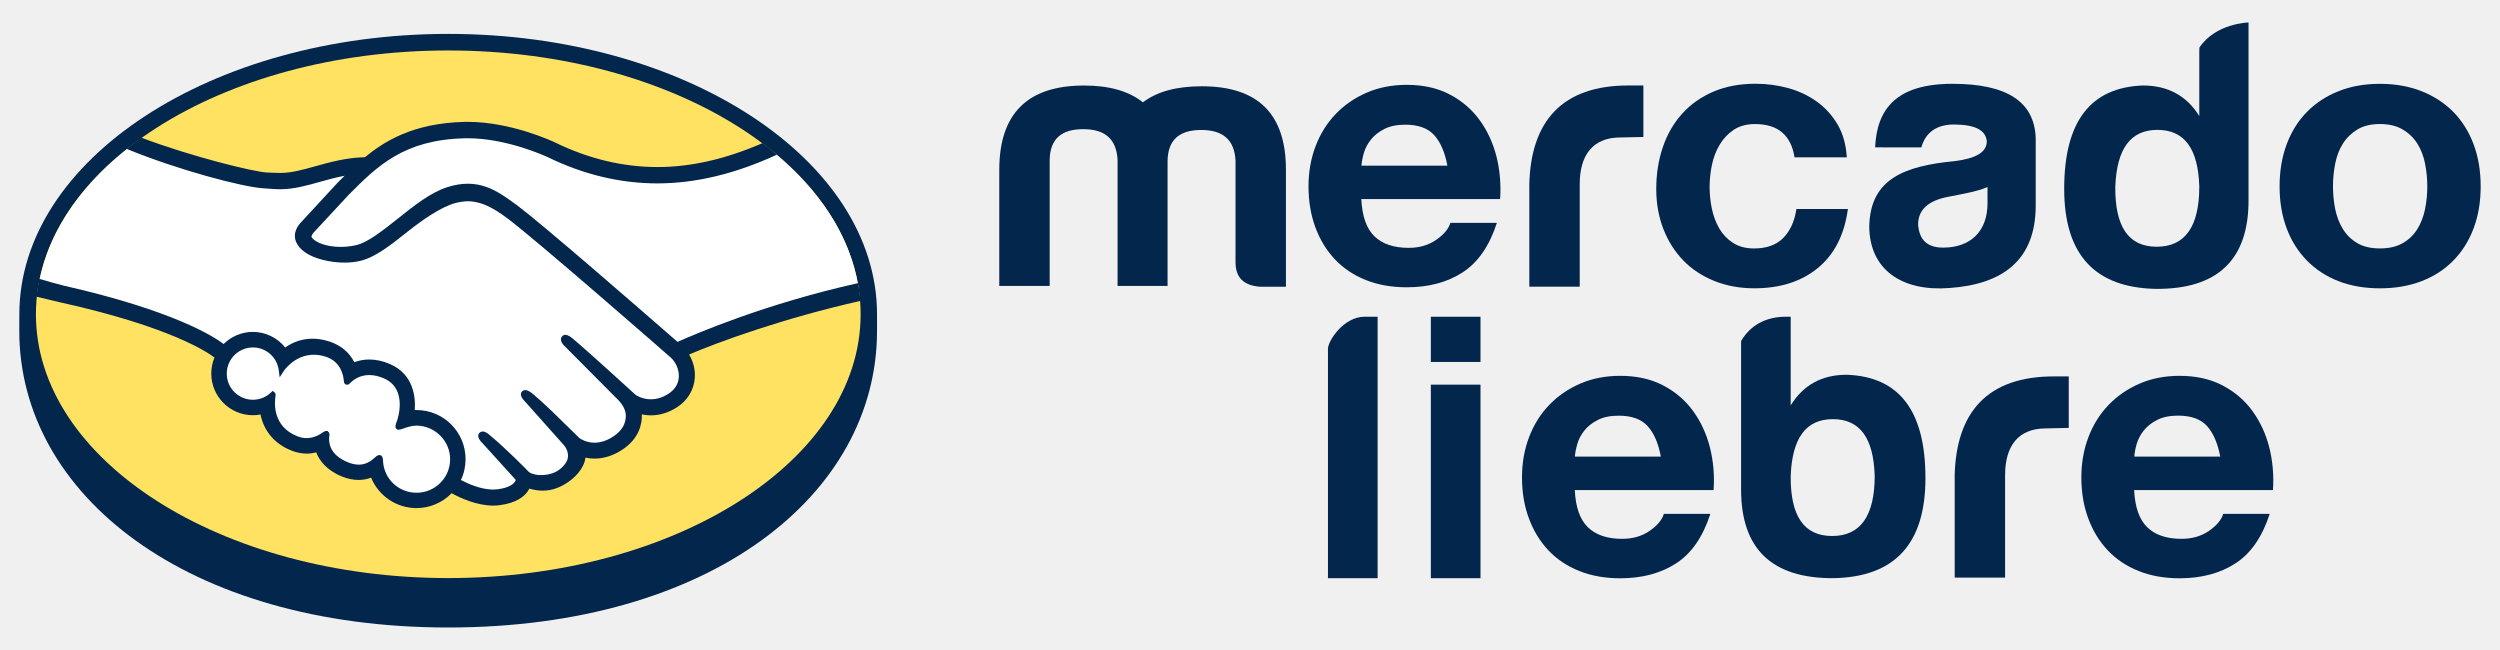
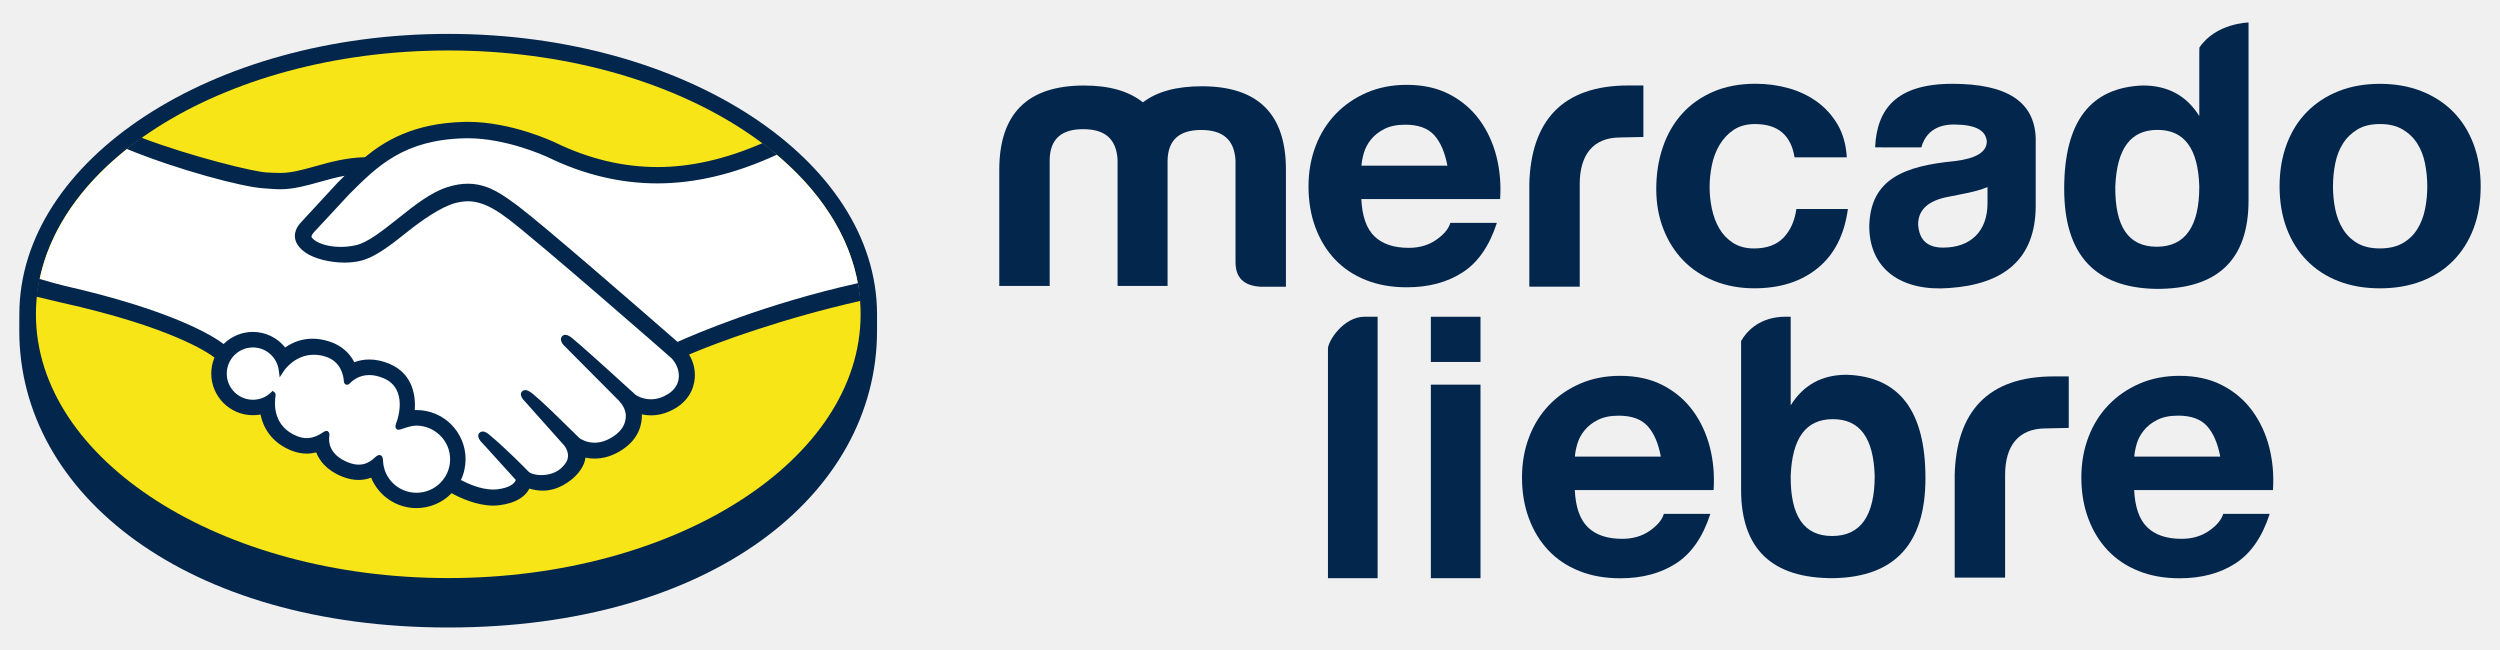
<svg xmlns="http://www.w3.org/2000/svg" version="1.1" id="Capa_1" x="0px" y="0px" viewBox="0 0 500 130" style="enable-background:new 0 0 500 130;" xml:space="preserve">
  <style type="text/css">
	.st0{fill:#03264C;}
- 	.st1{fill:hsl(49deg 100% 69%);}
+ 	.st1{fill:#f8e518;}
	.st2{fill:#FFFFFF;}
</style>
  <g id="g14">
    <g id="g20" transform="translate(329.6772,316.9189)">
      <path id="path22" class="st0" d="M-154.27-254.04c0-30.91-38.4-56.1-85.77-56.1c-47.37,0-85.77,25.19-85.77,56.1    c0,0.8-0.01,3-0.01,3.28c0,32.79,33.56,59.34,85.77,59.34c52.53,0,85.78-26.55,85.78-59.34V-254.04z" />
    </g>
    <g id="g24" transform="translate(325.6143,316.9531)">
      <path id="path26" class="st1" d="M-153.49-254.1c0,29.14-36.92,52.76-82.47,52.76c-45.55,0-82.47-23.62-82.47-52.76    c0-29.14,36.92-52.76,82.47-52.76C-190.41-306.86-153.49-283.24-153.49-254.1" />
    </g>
    <g id="g28" transform="translate(189.7051,337.5469)">
      <path id="path30" class="st2" d="M-127.43-291.34c-0.04,0.08-0.87,0.93-0.33,1.62c1.3,1.66,5.32,2.62,9.39,1.7    c2.42-0.54,5.52-3.01,8.53-5.4c3.26-2.59,6.49-5.18,9.74-6.21c3.44-1.09,5.64-0.63,7.1-0.18c1.6,0.48,3.47,1.53,6.47,3.78    c5.64,4.24,28.34,24.05,32.25,27.47c3.16-1.43,17.19-7.47,36.26-11.67c-1.66-10.17-7.84-19.47-17.22-27.08    c-13.07,5.49-29.04,8.35-44.67,0.73c-0.08-0.03-8.53-4.03-16.87-3.84c-12.39,0.29-17.76,5.65-23.44,11.33L-127.43-291.34z" />
    </g>
    <g id="g32" transform="translate(279.0542,306.6982)">
      <path id="path34" class="st2" d="M-144.56-235.56c-0.27-0.24-26.68-23.35-32.66-27.85c-3.46-2.6-5.39-3.26-7.41-3.52    c-1.05-0.14-2.51,0.06-3.52,0.34c-2.78,0.76-6.42,3.19-9.65,5.75c-3.35,2.66-6.5,5.17-9.43,5.83c-3.74,0.84-8.31-0.15-10.39-1.56    c-0.85-0.57-1.44-1.22-1.73-1.89c-0.77-1.79,0.65-3.21,0.88-3.45l7.29-7.88c0.85-0.85,1.7-1.69,2.57-2.53    c-2.35,0.31-4.53,0.91-6.64,1.5c-2.64,0.74-5.18,1.45-7.75,1.45c-1.07,0-6.82-0.94-7.91-1.24c-6.6-1.81-12.39-3.56-21.03-7.6    c-10.36,7.71-17.29,17.36-19.29,27.98c1.49,0.39,3.89,1.11,4.89,1.33c23.45,5.21,30.76,10.59,32.08,11.71    c1.43-1.59,3.5-2.61,5.81-2.61c2.6,0,4.93,1.31,6.35,3.32c1.34-1.06,3.2-1.97,5.59-1.97c1.09,0,2.22,0.2,3.36,0.59    c2.64,0.91,4.01,2.67,4.72,4.26c0.89-0.4,1.98-0.7,3.26-0.69c1.26,0,2.58,0.29,3.9,0.86c4.32,1.86,5,6.1,4.6,9.3    c0.31-0.04,0.62-0.05,0.93-0.05c5.13,0,9.29,4.17,9.29,9.3c0,1.59-0.41,3.08-1.11,4.39c1.39,0.78,4.95,2.56,8.07,2.16    c2.49-0.32,3.44-1.17,3.78-1.65c0.23-0.33,0.48-0.71,0.25-0.99l-6.62-7.35c0,0-1.09-1.03-0.73-1.43c0.37-0.41,1.04,0.18,1.52,0.58    c3.37,2.81,7.48,7.06,7.48,7.06c0.07,0.04,0.34,0.58,1.86,0.85c1.31,0.23,3.63,0.1,5.23-1.22c0.4-0.33,0.81-0.75,1.15-1.18    c-0.03,0.02-0.05,0.05-0.07,0.06c1.69-2.17-0.19-4.36-0.19-4.36l-7.73-8.67c0,0-1.1-1.02-0.73-1.43c0.34-0.36,1.05,0.18,1.53,0.58    c2.45,2.05,5.9,5.51,9.21,8.76c0.65,0.48,3.56,2.27,7.41-0.26c2.34-1.53,2.81-3.42,2.74-4.84c-0.16-1.88-1.63-3.22-1.63-3.22    l-10.55-10.61c0,0-1.11-0.95-0.72-1.43c0.32-0.4,1.05,0.18,1.52,0.58c3.36,2.81,12.46,11.15,12.46,11.15    c0.13,0.09,3.27,2.33,7.16-0.14c1.39-0.89,2.28-2.23,2.35-3.78C-142.66-233.95-144.56-235.56-144.56-235.56" />
    </g>
    <g id="g36" transform="translate(215.7334,290.0596)">
      <path id="path38" class="st2" d="M-132.42-205.47c-1.64-0.02-3.43,0.95-3.66,0.81c-0.13-0.09,0.1-0.74,0.25-1.12    c0.16-0.38,2.31-6.86-2.94-9.11c-4.02-1.73-6.47,0.21-7.32,1.09c-0.22,0.23-0.32,0.21-0.35-0.08c-0.08-1.17-0.6-4.33-4.07-5.38    c-4.96-1.52-8.14,1.94-8.95,3.19c-0.36-2.82-2.75-5.02-5.68-5.02c-3.18,0-5.76,2.57-5.76,5.75c0,3.18,2.58,5.75,5.76,5.75    c1.54,0,2.95-0.61,3.98-1.61c0.03,0.03,0.05,0.08,0.03,0.19c-0.24,1.42-0.69,6.6,4.73,8.7c2.17,0.84,4.02,0.22,5.55-0.86    c0.46-0.32,0.53-0.19,0.47,0.24c-0.2,1.33,0.05,4.18,4.04,5.8c3.04,1.23,4.84-0.03,6.01-1.12c0.51-0.47,0.65-0.39,0.68,0.33    c0.14,3.85,3.34,6.91,7.23,6.91c4,0,7.24-3.23,7.25-7.23C-125.18-202.23-128.42-205.43-132.42-205.47" />
    </g>
    <g id="g40" transform="translate(215.7334,272.79)">
      <path id="path42" class="st0" d="M-132.42-174.24c-3.63,0-6.57-2.82-6.71-6.41c-0.01-0.31-0.04-1.13-0.73-1.13    c-0.29,0-0.53,0.17-0.82,0.43c-0.8,0.74-1.81,1.49-3.3,1.49c-0.67,0-1.4-0.16-2.17-0.47c-3.83-1.55-3.88-4.18-3.72-5.24    c0.04-0.28,0.05-0.57-0.14-0.81l-0.23-0.21h-0.24c-0.2,0-0.39,0.08-0.67,0.27c-1.11,0.78-2.17,1.15-3.25,1.15    c-0.59,0-1.2-0.12-1.82-0.35c-5.04-1.96-4.64-6.72-4.4-8.15c0.04-0.29-0.04-0.51-0.22-0.66l-0.36-0.29l-0.33,0.32    c-0.98,0.95-2.27,1.46-3.62,1.46c-2.89,0-5.24-2.35-5.23-5.23c0-2.89,2.35-5.23,5.24-5.23c2.61,0,4.83,1.96,5.16,4.57l0.18,1.41    l0.77-1.19c0.09-0.14,2.2-3.34,6.09-3.33c0.74,0,1.5,0.12,2.27,0.36c3.1,0.95,3.63,3.76,3.71,4.93c0.05,0.68,0.54,0.71,0.64,0.71    c0.27,0,0.47-0.17,0.6-0.32c0.59-0.61,1.86-1.62,3.85-1.62c0.91,0,1.88,0.22,2.89,0.65c4.93,2.11,2.69,8.37,2.67,8.44    c-0.42,1.04-0.44,1.5-0.04,1.76l0.19,0.09h0.14c0.22,0,0.5-0.1,0.96-0.25c0.67-0.23,1.68-0.58,2.63-0.58h0    c3.71,0.04,6.73,3.06,6.72,6.73C-125.7-177.25-128.72-174.24-132.42-174.24 M-80.22-204.41c-8.14-7.1-26.94-23.45-32.03-27.27    c-2.91-2.19-4.89-3.34-6.64-3.86c-0.78-0.24-1.87-0.51-3.26-0.51c-1.3,0-2.69,0.23-4.14,0.7c-3.29,1.04-6.57,3.65-9.74,6.17    l-0.16,0.13c-2.96,2.35-6.01,4.78-8.32,5.29c-1.01,0.23-2.04,0.35-3.08,0.35c-2.59,0-4.91-0.75-5.78-1.86    c-0.14-0.18-0.05-0.48,0.29-0.91l0.04-0.06l7.16-7.71c5.61-5.61,10.9-10.9,23.09-11.18c0.2,0,0.41-0.01,0.61-0.01    c7.59,0,15.17,3.4,16.02,3.79c7.12,3.47,14.46,5.23,21.84,5.24c7.69,0,15.63-1.9,23.98-5.75c-0.93-0.78-1.9-1.55-2.9-2.3    c-7.33,3.18-14.32,4.79-21.05,4.78c-6.88-0.01-13.76-1.66-20.44-4.92c-0.35-0.17-8.73-4.12-17.44-4.12c-0.23,0-0.46,0-0.69,0.01    c-10.24,0.24-16.01,3.88-19.88,7.06c-3.77,0.09-7.03,1-9.92,1.81c-2.58,0.72-4.81,1.34-6.99,1.34c-0.9,0-2.51-0.08-2.66-0.09    c-2.5-0.08-15.11-3.17-25.14-6.96c-1.02,0.72-2.01,1.47-2.97,2.23c10.48,4.3,23.23,7.62,27.25,7.88c1.12,0.07,2.31,0.2,3.51,0.2    c2.66,0,5.32-0.75,7.89-1.47c1.52-0.43,3.2-0.89,4.96-1.23c-0.47,0.46-0.94,0.93-1.41,1.4l-7.27,7.87c-0.57,0.58-1.81,2.12-1,4.02    c0.33,0.77,0.99,1.5,1.91,2.12c1.73,1.17,4.84,1.96,7.72,1.96c1.09,0,2.13-0.11,3.08-0.32c3.05-0.68,6.25-3.23,9.63-5.92    c2.7-2.15,6.53-4.87,9.47-5.67c0.82-0.22,1.83-0.36,2.64-0.36c0.24,0,0.47,0.01,0.68,0.04c1.94,0.25,3.82,0.91,7.16,3.42    c5.97,4.48,32.39,27.59,32.64,27.82c0.02,0.02,1.7,1.47,1.59,3.88c-0.06,1.35-0.81,2.54-2.11,3.37c-1.13,0.71-2.29,1.08-3.47,1.08    c-1.77,0-2.98-0.83-3.06-0.89c-0.1-0.08-9.15-8.38-12.48-11.17c-0.53-0.44-1.05-0.83-1.57-0.83c-0.28,0-0.52,0.12-0.69,0.33    c-0.52,0.65,0.06,1.54,0.75,2.13l10.57,10.63c0.01,0.01,1.32,1.24,1.46,2.86c0.08,1.76-0.76,3.23-2.51,4.38    c-1.25,0.82-2.51,1.24-3.75,1.24c-1.62,0-2.76-0.74-3.01-0.91l-1.52-1.49c-2.77-2.73-5.63-5.55-7.73-7.3    c-0.51-0.42-1.06-0.82-1.58-0.82c-0.25,0-0.49,0.1-0.67,0.28c-0.24,0.27-0.4,0.74,0.19,1.53c0.24,0.33,0.53,0.6,0.53,0.6    l7.72,8.66c0.06,0.08,1.59,1.89,0.17,3.7l-0.27,0.34c-0.23,0.26-0.48,0.49-0.72,0.69c-1.32,1.08-3.07,1.2-3.77,1.2    c-0.37,0-0.73-0.03-1.05-0.09c-0.76-0.14-1.27-0.35-1.52-0.64l-0.09-0.09c-0.42-0.44-4.31-4.41-7.53-7.09    c-0.42-0.36-0.95-0.81-1.5-0.81c-0.27,0-0.51,0.11-0.7,0.31c-0.64,0.7,0.32,1.74,0.73,2.12l6.58,7.26    c-0.01,0.07-0.09,0.22-0.25,0.45c-0.24,0.32-1.03,1.12-3.42,1.42c-0.28,0.03-0.58,0.05-0.87,0.05c-2.46,0-5.09-1.19-6.44-1.91    c0.62-1.3,0.93-2.73,0.93-4.17c0-5.42-4.39-9.82-9.81-9.82c-0.11,0-0.24,0-0.35,0.01c0.18-2.47-0.17-7.15-4.98-9.22    c-1.38-0.6-2.76-0.9-4.1-0.9c-1.05,0-2.06,0.18-3.01,0.54c-0.99-1.93-2.65-3.34-4.81-4.08c-1.19-0.41-2.38-0.62-3.52-0.62    c-2,0-3.84,0.59-5.49,1.76c-1.57-1.96-3.95-3.12-6.46-3.12c-2.19,0-4.3,0.88-5.86,2.42c-2.05-1.56-10.17-6.72-31.92-11.66    c-1.05-0.24-3.47-0.93-4.95-1.37c-0.25,1.18-0.43,2.37-0.56,3.57c0,0,4.01,0.96,4.8,1.14c22.21,4.93,29.55,10.07,30.8,11.03    c-0.42,1.01-0.64,2.1-0.64,3.2c0,4.59,3.73,8.33,8.32,8.33c0.52,0,1.03-0.04,1.53-0.14c0.69,3.38,2.9,5.94,6.28,7.25    c0.99,0.38,1.99,0.57,2.96,0.57c0.63,0,1.27-0.08,1.9-0.24c0.62,1.59,2.03,3.56,5.17,4.83c1.1,0.44,2.2,0.68,3.27,0.68    c0.87,0,1.73-0.15,2.54-0.46c1.5,3.66,5.08,6.09,9.07,6.09c2.64,0,5.18-1.07,7.03-2.98c1.58,0.88,4.93,2.47,8.31,2.48    c0.44,0,0.85-0.03,1.26-0.08c3.36-0.42,4.92-1.73,5.64-2.76c0.13-0.18,0.25-0.37,0.35-0.56c0.79,0.23,1.67,0.41,2.66,0.41    c1.83,0,3.59-0.62,5.37-1.92c1.75-1.26,2.99-3.07,3.17-4.61c0-0.02,0.01-0.04,0.01-0.07c0.59,0.12,1.19,0.19,1.8,0.19    c1.89,0,3.74-0.59,5.52-1.75c3.42-2.24,4.02-5.18,3.96-7.09c0.6,0.13,1.21,0.19,1.82,0.19c1.77,0,3.51-0.54,5.17-1.59    c2.12-1.36,3.4-3.43,3.59-5.85c0.13-1.64-0.27-3.3-1.14-4.72c5.73-2.47,18.84-7.25,34.27-10.73c-0.09-1.2-0.27-2.38-0.48-3.55    C-62.8-212-76.73-205.97-80.22-204.41" />
    </g>
    <g id="g44" transform="translate(372.3848,355.1846)">
      <path id="path46" class="st0" d="M-162.45-323.23V-298h-10.08v-23.21c0-11.27,5.67-16.87,16.94-16.87c5.08,0,8.96,1.12,11.79,3.36    c2.84-2.16,6.72-3.21,11.8-3.21c11.27,0,16.87,5.6,16.8,16.87v23.22h-5.15c-3.28-0.23-4.93-1.79-4.93-4.93v-20.3    c-0.22-4.11-2.46-6.12-6.87-6.12c-4.4,0-6.64,2.02-6.72,6.12V-298h-10v-25.23c-0.23-4.11-2.46-6.12-6.87-6.12    C-160.14-329.36-162.38-327.34-162.45-323.23" />
    </g>
    <g id="g48" transform="translate(491.0654,348.9932)">
      <path id="path50" class="st0" d="M-185.21-312.04c0.3-12.77,6.61-19.86,19.82-19.86h3v10.3l-4.61,0.1c-5.52,0-8.12,3.56-8.12,9.31    v20.53h-10.08V-312.04z" />
    </g>
    <g id="g52" transform="translate(604.4424,344.4316)">
      <path id="path54" class="st0" d="M-206.94-303.79v-3.23c-2.31,0.97-5,1.37-7.91,1.96c-3.96,0.75-5.97,2.61-5.97,5.52    c0.22,3.14,1.87,4.63,5,4.63C-210.3-294.91-206.94-298.19-206.94-303.79 M-220.18-314.95l-9.24-0.01    c0.35-7.63,4.19-12.71,15.47-12.71c10.9,0,16.42,3.58,16.65,10.9v13.44c0,10.9-6.57,15.75-17.24,16.5    c-9.48,0.75-16.05-3.66-16.05-12.39c0.22-9.48,7.09-12.02,17.09-12.99c4.25-0.52,6.42-1.79,6.42-3.96    c-0.22-2.24-2.31-3.31-6.42-3.36C-218.16-319.6-219.66-316.82-220.18-314.95" />
    </g>
    <g id="g56" transform="translate(636.0684,348.5366)">
      <path id="path58" class="st0" d="M-213.01-311.21c-0.07,7.99,2.61,12.02,8.29,12.02c5.67,0,8.51-4.03,8.51-12.02    c-0.22-7.61-2.98-11.35-8.36-11.35C-209.95-322.56-212.71-318.83-213.01-311.21 M-186.36-344.04v35.59    c0,11.87-6.2,17.77-18.51,17.69c-12.24-0.23-18.36-6.87-18.36-20c0-13.44,5.23-20.3,15.75-20.68c4.93,0,8.74,2.02,11.27,6.12    v-12.59l0.02-1.11C-192.91-343.92-186.36-344.04-186.36-344.04" />
    </g>
    <g id="g60" transform="translate(450.3125,316.3428)">
      <path id="path62" class="st0" d="M-177.39-253h2.6v52.3h-9.93v-45.91C-184.72-248.1-181.64-253-177.39-253" />
    </g>
    <g id="g68" transform="translate(467.5215,361.2886)">
      <path id="path70" class="st0" d="M-180.69-334.27c-1.26-1.39-3.19-2.08-5.77-2.08c-1.69,0-3.09,0.29-4.2,0.86    c-1.12,0.57-2.01,1.28-2.68,2.12c-0.67,0.84-1.14,1.74-1.41,2.68c-0.27,0.94-0.43,1.79-0.48,2.53h17.19    C-178.55-330.85-179.43-332.88-180.69-334.27 M-192.64-314.03c1.59,1.54,3.87,2.31,6.85,2.31c2.13,0,3.97-0.53,5.51-1.6    c1.54-1.07,2.48-2.2,2.83-3.39h9.3c-1.49,4.61-3.77,7.91-6.85,9.9c-3.08,1.99-6.8,2.98-11.16,2.98c-3.03,0-5.76-0.48-8.19-1.45    c-2.43-0.97-4.49-2.34-6.18-4.13c-1.69-1.79-2.99-3.92-3.91-6.4c-0.92-2.48-1.38-5.21-1.38-8.19c0-2.88,0.47-5.56,1.41-8.04    c0.94-2.48,2.28-4.62,4.02-6.44c1.74-1.81,3.81-3.24,6.21-4.28c2.41-1.04,5.07-1.56,8-1.56c3.27,0,6.13,0.63,8.56,1.9    c2.43,1.26,4.43,2.97,5.99,5.1c1.56,2.13,2.69,4.57,3.39,7.29c0.69,2.73,0.94,5.58,0.74,8.56h-27.76    C-195.09-318.05-194.23-315.57-192.64-314.03" />
    </g>
    <g id="g72" transform="translate(546.9404,364.02)">
      <path id="path74" class="st0" d="M-195.92-339.21c-1.7,0-3.13,0.39-4.29,1.16c-1.15,0.78-2.09,1.78-2.82,3.01    c-0.73,1.23-1.24,2.58-1.54,4.06c-0.3,1.48-0.45,2.94-0.45,4.4c0,1.4,0.15,2.83,0.45,4.28c0.3,1.45,0.79,2.77,1.47,3.95    c0.68,1.18,1.59,2.14,2.74,2.89c1.15,0.75,2.56,1.13,4.21,1.13c2.56,0,4.52-0.71,5.9-2.14c1.38-1.43,2.24-3.35,2.59-5.75h10.3    c-0.7,5.16-2.71,9.1-6.01,11.8c-3.31,2.71-7.54,4.06-12.7,4.06c-2.91,0-5.57-0.49-8.01-1.47c-2.43-0.98-4.5-2.34-6.2-4.1    c-1.7-1.75-3.03-3.85-3.98-6.28c-0.95-2.43-1.43-5.1-1.43-8.01c0-3.01,0.44-5.8,1.32-8.38c0.88-2.58,2.17-4.81,3.87-6.69    c1.7-1.88,3.78-3.35,6.24-4.4c2.45-1.05,5.26-1.58,8.42-1.58c2.3,0,4.52,0.3,6.65,0.9c2.13,0.6,4.03,1.52,5.71,2.74    c1.68,1.23,3.04,2.76,4.1,4.58c1.05,1.83,1.65,4,1.8,6.5h-10.45C-188.73-336.98-191.36-339.21-195.92-339.21" />
    </g>
    <g id="g76" transform="translate(690.4863,342.9561)">
      <path id="path78" class="st0" d="M-223.44-301.12c0.3,1.48,0.81,2.81,1.54,3.98c0.73,1.18,1.69,2.12,2.89,2.82    c1.2,0.7,2.71,1.05,4.51,1.05c1.8,0,3.32-0.35,4.55-1.05c1.23-0.7,2.2-1.64,2.93-2.82c0.73-1.18,1.24-2.5,1.54-3.98    c0.3-1.48,0.45-2.99,0.45-4.55c0-1.55-0.15-3.08-0.45-4.59c-0.3-1.5-0.82-2.83-1.54-3.98c-0.73-1.15-1.7-2.09-2.93-2.82    c-1.23-0.73-2.74-1.09-4.55-1.09c-1.8,0-3.31,0.36-4.51,1.09c-1.2,0.73-2.17,1.67-2.89,2.82c-0.73,1.15-1.24,2.48-1.54,3.98    s-0.45,3.03-0.45,4.59C-223.89-304.12-223.74-302.6-223.44-301.12 M-233.14-314.13c0.95-2.53,2.3-4.68,4.06-6.46    c1.75-1.78,3.86-3.16,6.31-4.13c2.45-0.98,5.21-1.47,8.27-1.47c3.06,0,5.83,0.49,8.31,1.47c2.48,0.98,4.6,2.36,6.35,4.13    c1.75,1.78,3.11,3.93,4.06,6.46c0.95,2.53,1.43,5.35,1.43,8.46c0,3.11-0.48,5.91-1.43,8.42c-0.95,2.51-2.31,4.65-4.06,6.43    c-1.75,1.78-3.87,3.15-6.35,4.1c-2.48,0.95-5.25,1.43-8.31,1.43c-3.06,0-5.81-0.48-8.27-1.43c-2.46-0.95-4.56-2.32-6.31-4.1    c-1.75-1.78-3.11-3.92-4.06-6.43c-0.95-2.51-1.43-5.31-1.43-8.42C-234.57-308.78-234.09-311.59-233.14-314.13" />
    </g>
    <path id="path88" class="st0" d="M296.1,72.39h-9.93v-9.04h9.93V72.39z" />
    <path id="path90" class="st0" d="M296.1,115.64h-9.93V76.93h9.93V115.64z" />
    <g id="g84_1_" transform="translate(606.3789,289.2861)">
      <path id="path86_1_" class="st0" d="M-276.86-204.07c-1.26-1.39-3.19-2.08-5.77-2.08c-1.69,0-3.09,0.29-4.2,0.86    c-1.12,0.57-2.01,1.28-2.68,2.12c-0.67,0.84-1.14,1.74-1.41,2.68c-0.27,0.94-0.43,1.79-0.48,2.53h17.19    C-274.71-200.65-275.59-202.68-276.86-204.07 M-288.8-183.83c1.59,1.54,3.87,2.31,6.85,2.31c2.13,0,3.97-0.53,5.51-1.6    c1.54-1.07,2.48-2.2,2.83-3.39h9.3c-1.49,4.61-3.77,7.91-6.85,9.9c-3.08,1.99-6.8,2.98-11.16,2.98c-3.03,0-5.76-0.48-8.19-1.45    c-2.43-0.97-4.49-2.34-6.18-4.13c-1.69-1.79-2.99-3.92-3.91-6.4c-0.92-2.48-1.38-5.21-1.38-8.19c0-2.88,0.47-5.56,1.41-8.04    c0.94-2.48,2.28-4.63,4.02-6.44c1.74-1.81,3.81-3.24,6.21-4.28c2.41-1.04,5.07-1.56,8-1.56c3.27,0,6.13,0.63,8.56,1.9    c2.43,1.26,4.43,2.96,5.99,5.1c1.56,2.13,2.69,4.57,3.39,7.29c0.69,2.73,0.94,5.58,0.74,8.56h-27.76    C-291.26-187.85-290.39-185.37-288.8-183.83" />
    </g>
    <g id="g64_1_" transform="translate(513.6289,262.0811)">
      <path id="path66_1_" class="st0" d="M-147.2-154.88c-5.67,0-8.36-4.03-8.29-12.02c0.3-7.61,3.06-11.35,8.44-11.35    c5.37,0,8.14,3.73,8.36,11.35C-138.69-158.91-141.53-154.88-147.2-154.88 M-144.29-187.13c-4.92,0-8.66,2.02-11.2,6.12l0-17.73    h-1.12c-4.95,0.06-7.55,2.7-8.8,4.86v-0.34v30.08c0,11.87,6.2,17.77,18.51,17.69c12.24-0.23,18.36-6.87,18.36-20.01    C-128.54-179.89-133.76-186.76-144.29-187.13" />
    </g>
    <g id="g80_1_" transform="translate(543.9404,276.9932)">
      <path id="path82_1_" class="st0" d="M-153.01-181.85c0.3-12.77,6.61-19.86,19.82-19.86h3v10.3l-4.61,0.1    c-5.52,0-8.12,3.56-8.12,9.31v20.53h-10.08V-181.85z" />
    </g>
    <g id="g84_2_" transform="translate(606.3789,289.2861)">
      <path id="path86_2_" class="st0" d="M-164.98-204.08c-1.26-1.39-3.19-2.08-5.77-2.08c-1.69,0-3.09,0.29-4.2,0.86    c-1.12,0.57-2.01,1.28-2.68,2.12c-0.67,0.84-1.14,1.74-1.41,2.68c-0.27,0.94-0.43,1.79-0.48,2.53h17.19    C-162.84-200.65-163.72-202.69-164.98-204.08 M-176.93-183.83c1.59,1.54,3.87,2.31,6.85,2.31c2.13,0,3.97-0.53,5.51-1.6    c1.54-1.07,2.48-2.2,2.83-3.39h9.3c-1.49,4.61-3.77,7.91-6.85,9.9c-3.08,1.99-6.8,2.98-11.16,2.98c-3.03,0-5.76-0.48-8.19-1.45    c-2.43-0.97-4.49-2.34-6.18-4.13c-1.69-1.79-2.99-3.92-3.91-6.4c-0.92-2.48-1.38-5.21-1.38-8.19c0-2.88,0.47-5.56,1.41-8.04    c0.94-2.48,2.28-4.63,4.02-6.44c1.74-1.81,3.81-3.24,6.21-4.28c2.41-1.04,5.07-1.56,8-1.56c3.27,0,6.13,0.63,8.56,1.9    c2.43,1.26,4.43,2.96,5.99,5.1c1.56,2.13,2.69,4.57,3.39,7.29c0.69,2.73,0.94,5.58,0.74,8.56h-27.76    C-179.38-187.85-178.52-185.37-176.93-183.83" />
    </g>
  </g>
</svg>
